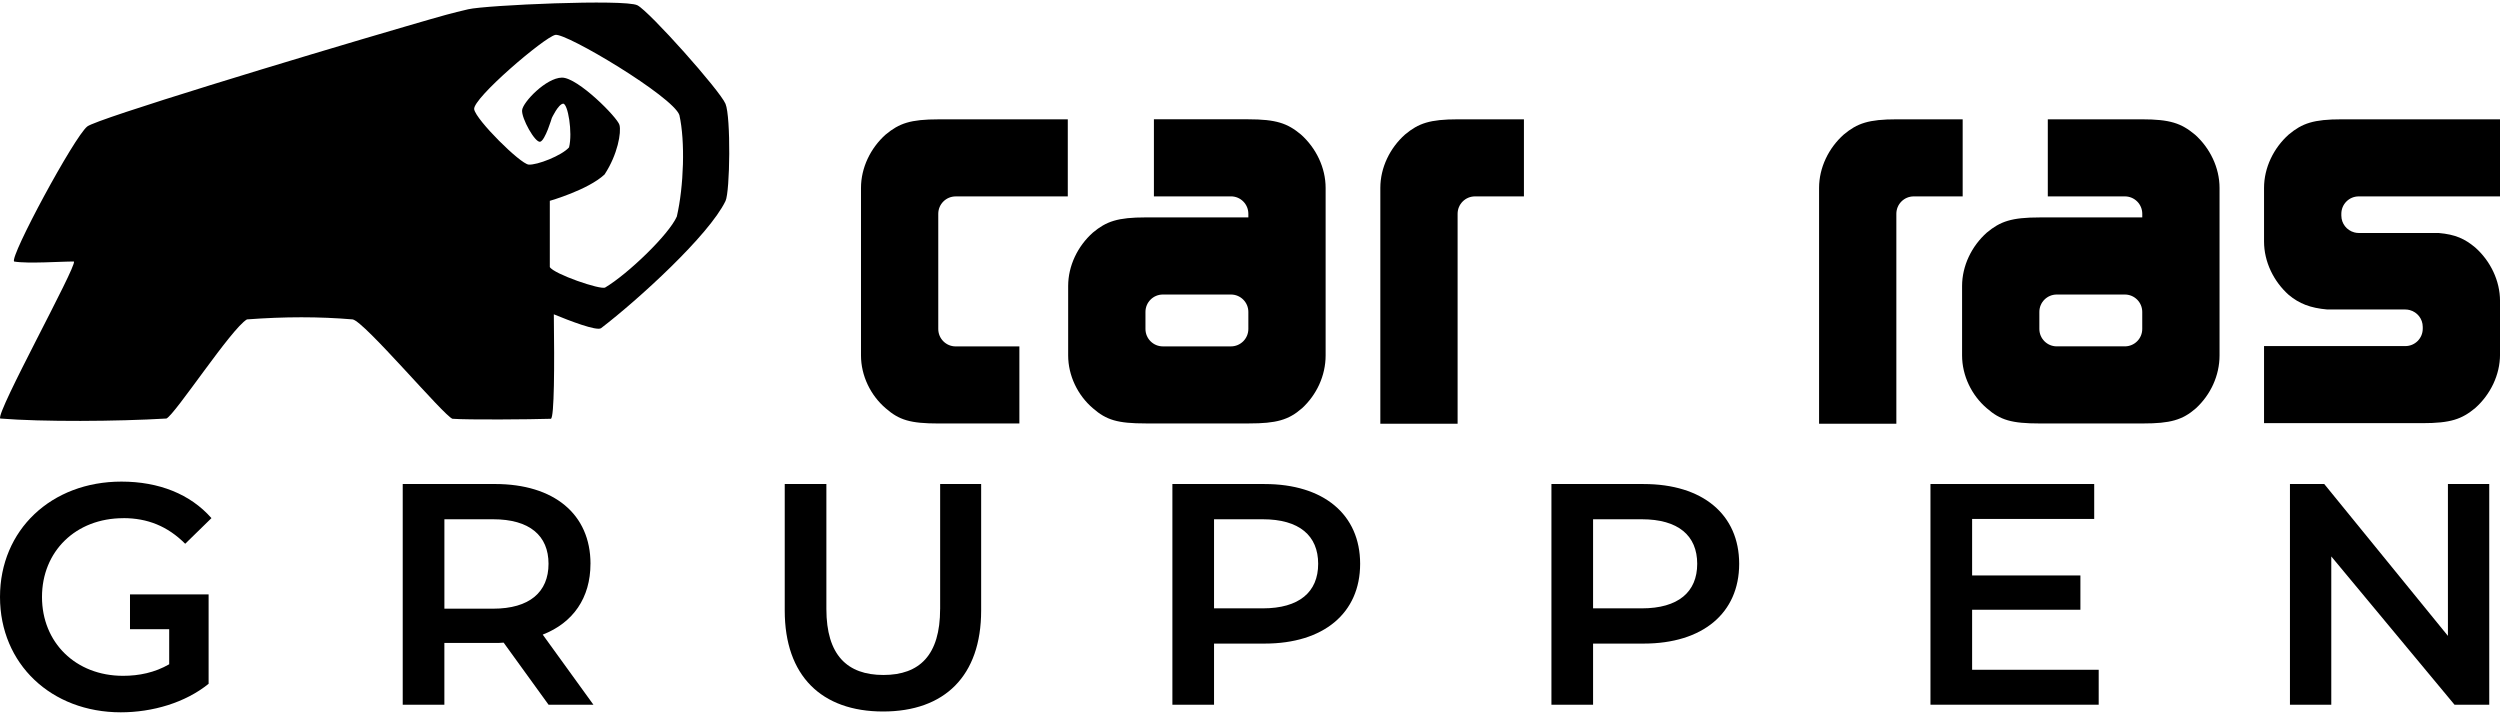
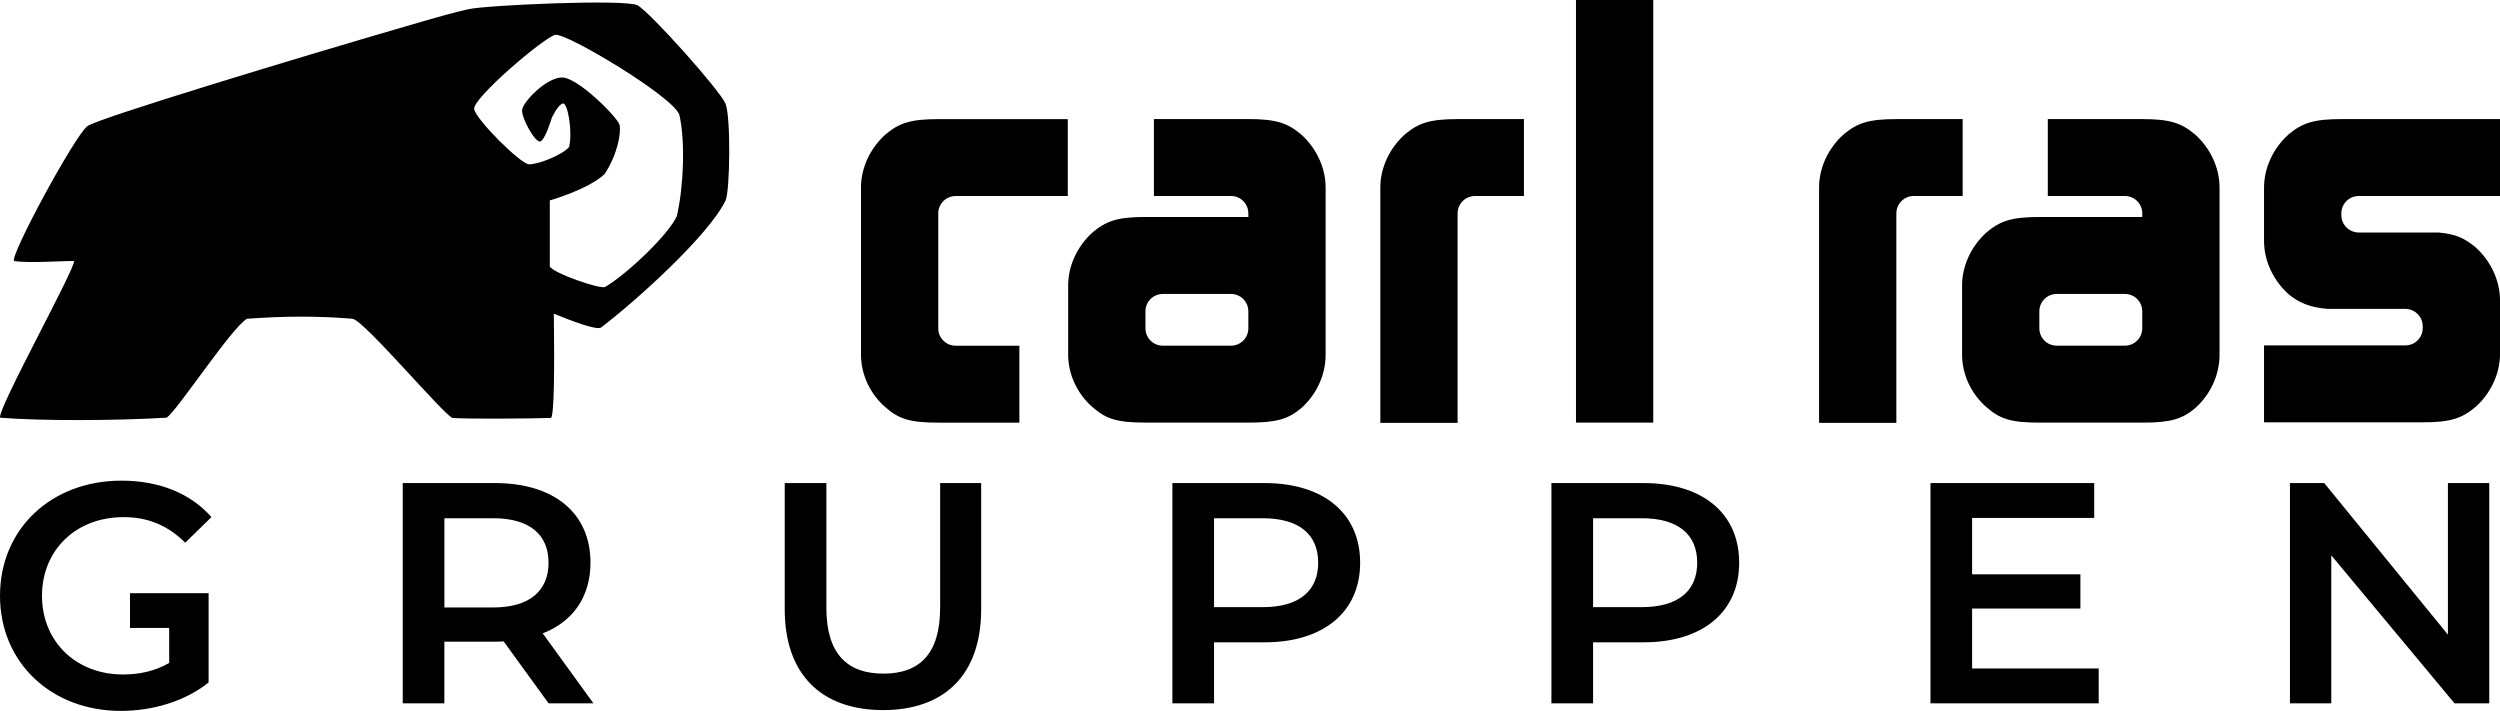
- <svg xmlns="http://www.w3.org/2000/svg" id="Layer_2" data-name="Layer 2" viewBox="0 0 1009.07 287.51">
-   <defs>
-     <style>
-       .cls-1 {
-         fill:currentColor;
-       }
-     </style>
-   </defs>
-   <g id="Layer_1" data-name="Layer 1">
-     <g>
-       <path class="cls-1" d="M257.26,2.13c-4.97-2.56-61.22-.06-68.27,1.61-7.07,1.67-8.51,2.04-25.34,6.95C120.98,23.13,39.15,47.93,35.22,51.05c-5.26,4.17-31.34,52.54-29.53,54.51,5.61.96,19.39-.06,24.17,0,.99,2.26-31.35,60.64-29.8,63.37,17.12,1.38,47.09,1.18,67.12,0,3.57-1.71,26.14-36.29,32.49-40.01,15.32-1.14,29.09-1.14,42.68,0,4.7.76,36.83,38.96,40.28,40.11,6.27.47,31.18.27,39.74,0,1.35-.7,1.45-20.82,1.17-42.17,6.13,2.53,17.38,6.89,19.08,5.59,14.87-11.37,43.55-37.49,50.22-51.33,1.82-3.76,2.19-33.88,0-39.2-2.18-5.32-30.61-37.23-35.58-39.8ZM273.19,87.39c-3.22,7.34-19.83,23.25-28.91,28.65-1.83,1.09-20.85-5.49-22.36-8.26v-26.72s15.38-4.38,22.09-10.63c5.32-8.1,6.83-17.01,6.02-20.01-.81-3.01-16.83-19.18-23.23-19.09-6.4.1-15.71,9.88-16.06,13.11-.35,3.24,5.27,13.32,7.3,12.77,2.03-.55,4.69-9.58,4.69-9.58,0,0,2.59-5.55,4.53-5.78,1.94-.23,3.94,11.69,2.42,17.64-2.91,3.3-12.94,7.24-16.31,6.94-3.37-.29-21.23-18-21.98-22.32-.74-4.33,28.39-29.16,32.76-30.03,4.37-.87,47.49,24.89,50.07,32.36,2.38,10.64,1.78,28.78-1.03,40.94Z" />
-       <rect class="cls-1" x="636.11" />
-       <path class="cls-1" d="M357.5,54.29c-6.12,5.45-9.98,13.39-9.98,21.56v67.62c0,8.17,3.86,16.11,9.98,21.33,5.45,4.77,9.98,6.13,21.33,6.13h32.62v-31.11h-25.72c-3.88,0-7.02-3.15-7.02-7.03v-46.49c0-3.88,3.14-7.02,7.02-7.02h45.26v-31.11h-52.16c-11.35,0-15.88,1.59-21.33,6.13Z" />
-       <path class="cls-1" d="M525.53,164.79c5.9-5.44,9.53-13.16,9.53-21.33v-67.62c0-8.17-3.86-16.11-9.98-21.56-5.45-4.54-9.98-6.13-21.33-6.13h-38v31.11h31.1c3.88,0,7.02,3.15,7.02,7.02v1.47h-41.42c-11.35,0-15.88,1.59-21.33,6.13-6.13,5.45-9.98,13.39-9.98,21.56v28.01c0,8.17,3.86,16.11,9.98,21.33,5.45,4.77,9.98,6.13,21.33,6.13h41.75c10.89,0,15.89-1.36,21.33-6.13ZM503.87,132.78c0,3.88-3.15,7.03-7.02,7.03h-27.49c-3.88,0-7.02-3.15-7.02-7.03v-6.88c0-3.88,3.14-7.02,7.02-7.02h27.49c3.88,0,7.02,3.15,7.02,7.02v6.88Z" />
-       <path class="cls-1" d="M885.88,54.29c-5.45-4.54-9.98-6.13-21.33-6.13h-38v31.11h31.11c3.88,0,7.02,3.14,7.02,7.02v1.47h-41.42c-11.34,0-15.88,1.59-21.33,6.13-6.12,5.45-9.98,13.39-9.98,21.56v28.01c0,8.17,3.86,16.11,9.98,21.33,5.45,4.77,9.99,6.13,21.33,6.13h41.75c10.89,0,15.89-1.36,21.33-6.13,5.9-5.45,9.53-13.16,9.53-21.33v-67.62c0-8.17-3.86-16.11-9.98-21.56ZM864.67,132.78c0,3.88-3.14,7.02-7.02,7.02h-27.49c-3.88,0-7.02-3.15-7.02-7.02v-6.88c0-3.88,3.14-7.02,7.02-7.02h27.49c3.88,0,7.02,3.14,7.02,7.02v6.88Z" />
-       <path class="cls-1" d="M567.12,54.29c-6.13,5.45-9.98,13.39-9.98,21.55v95.19h31.19v-84.74c0-3.88,3.14-7.02,7.02-7.02h19.75v-31.11h-26.65c-11.34,0-15.88,1.59-21.33,6.13Z" />
-       <path class="cls-1" d="M792.19,48.16h-26.65c-11.34,0-15.88,1.59-21.33,6.13-6.13,5.44-9.98,13.38-9.98,21.55v95.19h31.19v-84.74c0-3.88,3.14-7.02,7.02-7.02h19.75v-31.11Z" />
-       <path class="cls-1" d="M952.04,79.27h57.04v-31.11h-63.94c-11.34,0-15.88,1.59-21.33,6.13-6.12,5.45-9.98,13.39-9.98,21.56v21.63c0,8.17,3.86,16.11,9.98,21.56,4.25,3.54,8.73,5.28,15.55,5.88h31.51c.63,0,1.24.09,1.83.25,2.99.81,5.19,3.53,5.19,6.77v.73c0,3.88-3.14,7.02-7.02,7.02h-57.04v31.11h63.94c11.34,0,15.88-1.59,21.33-6.13,6.12-5.45,9.98-13.39,9.98-21.56v-21.63c0-8.17-3.86-16.11-9.98-21.56-4.25-3.54-7.97-5.28-14.78-5.88h-32.27c-.63,0-1.25-.09-1.83-.25-2.99-.81-5.19-3.53-5.19-6.77v-.73c0-3.88,3.14-7.02,7.02-7.02Z" />
-       <path class="cls-1" d="M49.79,209.13c9.7,0,17.85,3.23,24.96,10.35l10.6-10.35c-8.53-9.7-21.21-14.74-36.34-14.74C20.69,194.39,0,213.92,0,240.95s20.69,46.56,48.76,46.56c12.8,0,26-3.88,35.44-11.51v-36.08h-31.73v14.04h15.82v14.16c-5.82,3.36-12.16,4.66-18.62,4.66-19.14,0-32.72-13.45-32.72-31.82s13.58-31.81,32.85-31.81Z" />
-       <path class="cls-1" d="M238.34,227.56c0-20.05-14.74-32.2-38.54-32.2h-37.25v89.08h16.81v-24.93h20.43c1.16,0,2.33,0,3.49-.13l18.13,25.06h18.11l-20.46-28.29c12.29-4.79,19.27-14.87,19.27-28.58ZM199.03,245.67h-19.66v-36.08h19.66c14.74,0,22.37,6.6,22.37,17.98s-7.63,18.11-22.37,18.11Z" />
-       <path class="cls-1" d="M379.46,245.8c0,18.62-8.28,26.64-22.89,26.64s-23.02-8.02-23.02-26.64v-50.44h-16.81v51.08c0,26.38,14.87,40.74,39.7,40.74s39.58-14.35,39.58-40.74v-51.08h-16.55v50.44Z" />
-       <path class="cls-1" d="M510.46,195.36h-37.25v89.08h16.81v-24.67h20.43c23.8,0,38.54-12.29,38.54-32.2s-14.74-32.2-38.54-32.2ZM509.68,245.54h-19.66v-35.95h19.66c14.74,0,22.37,6.6,22.37,17.98s-7.63,17.98-22.37,17.98Z" />
-       <path class="cls-1" d="M663.45,195.36h-37.25v89.08h16.81v-24.67h20.43c23.8,0,38.54-12.29,38.54-32.2s-14.74-32.2-38.54-32.2ZM662.67,245.54h-19.66v-35.95h19.66c14.74,0,22.37,6.6,22.37,17.98s-7.63,17.98-22.37,17.98Z" />
-       <polygon class="cls-1" points="796 246.11 839.71 246.11 839.71 232.27 796 232.27 796 209.46 845.28 209.46 845.28 195.36 779.19 195.36 779.19 284.44 847.09 284.44 847.09 270.34 796 270.34 796 246.11" />
-       <polygon class="cls-1" points="988.05 256.66 938.13 195.36 924.29 195.36 924.29 284.44 940.97 284.44 940.97 224.59 990.71 284.44 1004.73 284.44 1004.73 195.36 988.05 195.36 988.05 256.66" />
-     </g>
-   </g>
+ <svg xmlns="http://www.w3.org/2000/svg" viewBox="0 0 211 60" fill="none">
+   <path d="M10.248 40.567C13.412 40.567 16.063 41.619 17.847 43.643L15.631 45.803C14.144 44.317 12.439 43.643 10.411 43.643L10.413 43.648C6.384 43.648 3.544 46.452 3.544 50.285C3.544 54.119 6.384 56.926 10.386 56.926C11.736 56.926 13.062 56.654 14.279 55.953V52.998H10.972V50.068H17.606V57.598C15.633 59.19 12.873 60 10.196 60C4.327 60 0 55.924 0 50.283C0 44.642 4.326 40.567 10.248 40.567ZM69.746 51.296C69.746 55.181 71.505 56.855 74.56 56.855C77.615 56.855 79.347 55.181 79.347 51.296H79.349V40.77H82.81V51.429C82.81 56.936 79.725 59.931 74.533 59.931C69.341 59.931 66.231 56.934 66.231 51.429V40.77H69.746V51.296ZM41.779 40.77C46.756 40.77 49.838 43.305 49.838 47.489L49.836 47.491C49.836 50.352 48.376 52.455 45.807 53.455L50.084 59.359H46.298L42.507 54.13C42.264 54.157 42.019 54.156 41.776 54.156H37.505V59.359H33.99V40.77H41.779ZM106.737 40.772C111.714 40.772 114.796 43.336 114.796 47.491C114.796 51.646 111.714 54.211 106.737 54.211H102.465V59.359H98.95V40.77H106.739L106.737 40.772ZM138.728 40.772C143.704 40.772 146.786 43.336 146.786 47.491C146.786 51.646 143.704 54.211 138.728 54.211H134.456V59.359H130.94V40.77H138.729L138.728 40.772ZM176.751 43.712H166.446V48.472H175.586V51.36H166.446V56.417H177.13V59.359H162.932V40.77H176.751V43.712ZM196.166 40.77L206.604 53.562V40.77H210.093V59.359H207.161L196.76 46.869V59.359H193.272V40.77H196.166ZM37.507 51.269H41.618V51.27C44.7 51.27 46.296 49.866 46.296 47.491C46.296 45.116 44.7 43.739 41.618 43.739H37.507V51.269ZM102.465 51.241H106.576V51.243C109.658 51.243 111.254 49.866 111.254 47.491C111.254 45.116 109.658 43.739 106.576 43.739H102.465V51.241ZM134.456 51.241H138.566V51.243C141.649 51.243 143.244 49.866 143.244 47.491C143.244 45.116 141.649 43.739 138.566 43.739H134.456V51.241ZM128.619 16.543H124.489C123.678 16.543 123.021 17.198 123.021 18.008V35.692H116.5V15.827C116.5 14.124 117.305 12.467 118.587 11.33C119.727 10.383 120.676 10.051 123.047 10.051H128.619V16.543ZM165.649 16.543H161.52C160.708 16.543 160.052 17.198 160.052 18.008V35.692H153.53V15.827C153.53 14.122 154.335 12.465 155.617 11.33C156.757 10.383 157.706 10.051 160.077 10.051H165.649V16.543ZM90.121 16.545H80.657C79.846 16.545 79.189 17.2 79.189 18.01V27.712C79.19 28.521 79.846 29.179 80.657 29.179H86.035V35.671H79.215C76.842 35.671 75.894 35.387 74.755 34.392C73.475 33.302 72.668 31.645 72.668 29.94V15.829C72.668 14.124 73.475 12.467 74.755 11.33V11.332C75.894 10.385 76.842 10.053 79.215 10.053H90.121V16.545ZM139.535 35.669H133.013V0H139.535V35.669ZM180.78 10.051C183.154 10.051 184.101 10.383 185.24 11.33L185.242 11.327C186.522 12.464 187.329 14.122 187.329 15.827V29.939C187.329 31.643 186.571 33.252 185.337 34.39C184.199 35.385 183.154 35.669 180.877 35.669H172.146C169.775 35.669 168.826 35.385 167.687 34.39C166.407 33.3 165.6 31.643 165.6 29.939V24.093C165.6 22.388 166.407 20.731 167.687 19.594C168.826 18.646 169.775 18.314 172.146 18.314H180.808V18.008C180.808 17.198 180.151 16.543 179.34 16.543H172.834V10.051H180.78ZM105.336 10.049C107.709 10.049 108.656 10.38 109.796 11.327C111.076 12.464 111.883 14.122 111.883 15.827V29.939C111.883 31.643 111.123 33.254 109.89 34.39V34.388C108.752 35.383 107.707 35.667 105.43 35.667H96.7C94.327 35.667 93.379 35.383 92.239 34.388C90.96 33.298 90.153 31.641 90.153 29.936V24.091C90.153 22.386 90.958 20.729 92.239 19.592C93.379 18.644 94.327 18.312 96.7 18.312H105.361V18.006C105.361 17.198 104.704 16.541 103.893 16.541H97.39V10.049H105.336ZM211.002 16.543H199.077C198.266 16.543 197.609 17.198 197.609 18.008V18.16C197.609 18.836 198.069 19.404 198.694 19.573C198.816 19.607 198.945 19.625 199.077 19.625H205.824C207.248 19.75 208.026 20.114 208.915 20.852C210.195 21.99 211.002 23.647 211.002 25.352V29.865C211.002 31.57 210.195 33.227 208.915 34.364C207.775 35.312 206.826 35.644 204.455 35.644H191.085V29.151H203.013C203.824 29.151 204.48 28.496 204.48 27.686V27.534C204.48 26.858 204.02 26.29 203.395 26.121C203.271 26.088 203.144 26.069 203.013 26.069H196.424C194.998 25.944 194.061 25.581 193.172 24.842C191.892 23.704 191.085 22.048 191.085 20.343V15.829C191.085 14.124 191.892 12.467 193.172 11.33C194.311 10.383 195.261 10.051 197.632 10.051H211.002V16.543ZM39.519 0.78C40.993 0.432 52.754 -0.09 53.794 0.444V0.442C54.833 0.979 60.777 7.637 61.233 8.748C61.691 9.858 61.614 16.144 61.233 16.929C59.839 19.817 53.842 25.268 50.732 27.641C50.377 27.912 48.025 27.003 46.743 26.475C46.802 30.93 46.78 35.128 46.498 35.274C44.708 35.331 39.499 35.373 38.188 35.274C37.466 35.033 30.748 27.063 29.766 26.904C26.924 26.666 24.045 26.666 20.842 26.904C19.514 27.681 14.795 34.896 14.048 35.254C9.86 35.5 3.593 35.542 0.013 35.254C-0.311 34.684 6.449 22.505 6.244 22.029C5.245 22.017 2.363 22.23 1.189 22.029C0.812 21.617 6.264 11.524 7.364 10.653C8.186 10.002 25.297 4.827 34.22 2.23C37.739 1.206 38.04 1.129 39.519 0.78ZM98.144 24.809C97.334 24.809 96.677 25.464 96.677 26.273V27.71C96.677 28.519 97.333 29.177 98.144 29.177H103.893C104.702 29.177 105.361 28.52 105.361 27.71V26.273C105.361 25.466 104.704 24.809 103.893 24.809H98.144ZM173.589 24.809C172.778 24.809 172.121 25.464 172.121 26.273V27.71C172.121 28.517 172.778 29.175 173.589 29.175H179.338C180.149 29.175 180.805 28.519 180.806 27.71V26.273C180.805 25.464 180.149 24.809 179.338 24.809H173.589ZM46.87 2.938C45.955 3.122 39.866 8.301 40.02 9.205C40.177 10.107 43.911 13.802 44.616 13.863C45.321 13.926 47.419 13.104 48.027 12.415C48.345 11.173 47.926 8.685 47.52 8.733C47.118 8.782 46.581 9.924 46.573 9.939C46.573 9.939 46.017 11.825 45.593 11.94C45.168 12.053 43.994 9.951 44.066 9.274C44.14 8.6 46.087 6.559 47.425 6.538C48.763 6.52 52.113 9.894 52.282 10.523C52.451 11.149 52.136 13.008 51.023 14.698C49.626 15.998 46.428 16.909 46.404 16.916V22.492C46.72 23.07 50.697 24.443 51.08 24.216C52.979 23.089 56.452 19.769 57.125 18.237V18.235C57.713 15.698 57.839 11.912 57.341 9.691C56.801 8.133 47.784 2.757 46.87 2.938Z" fill="currentColor" />
</svg>
